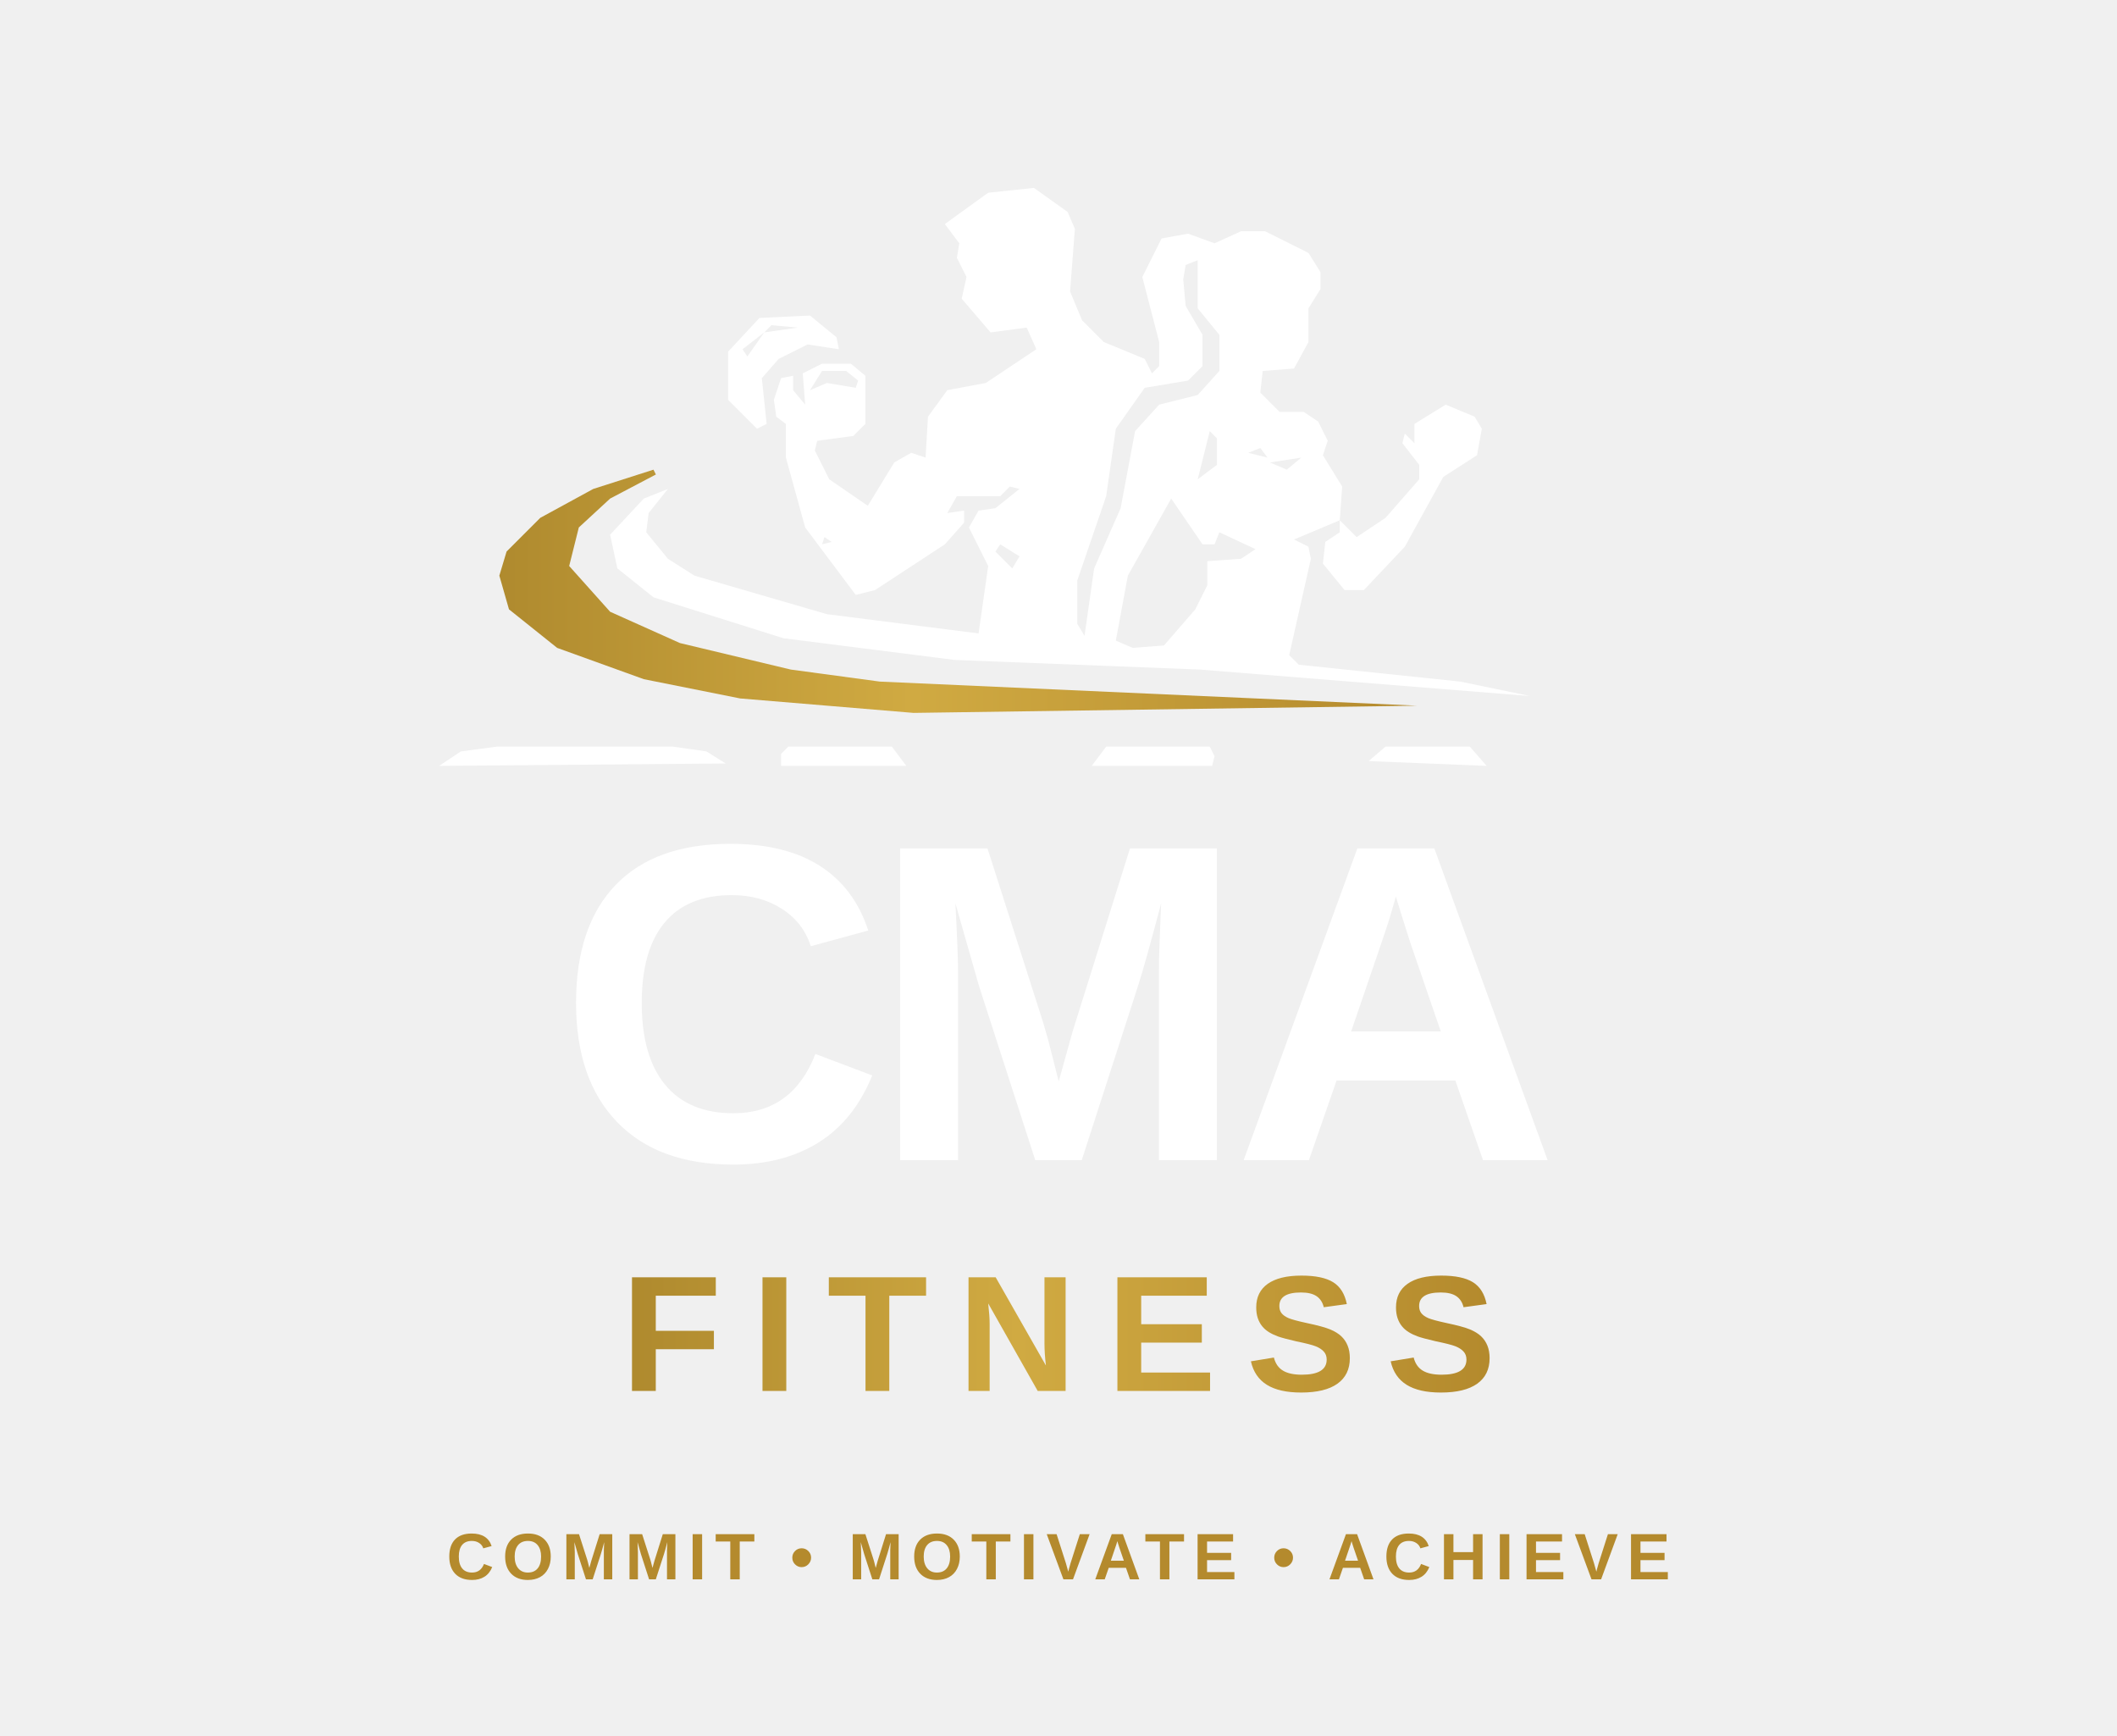
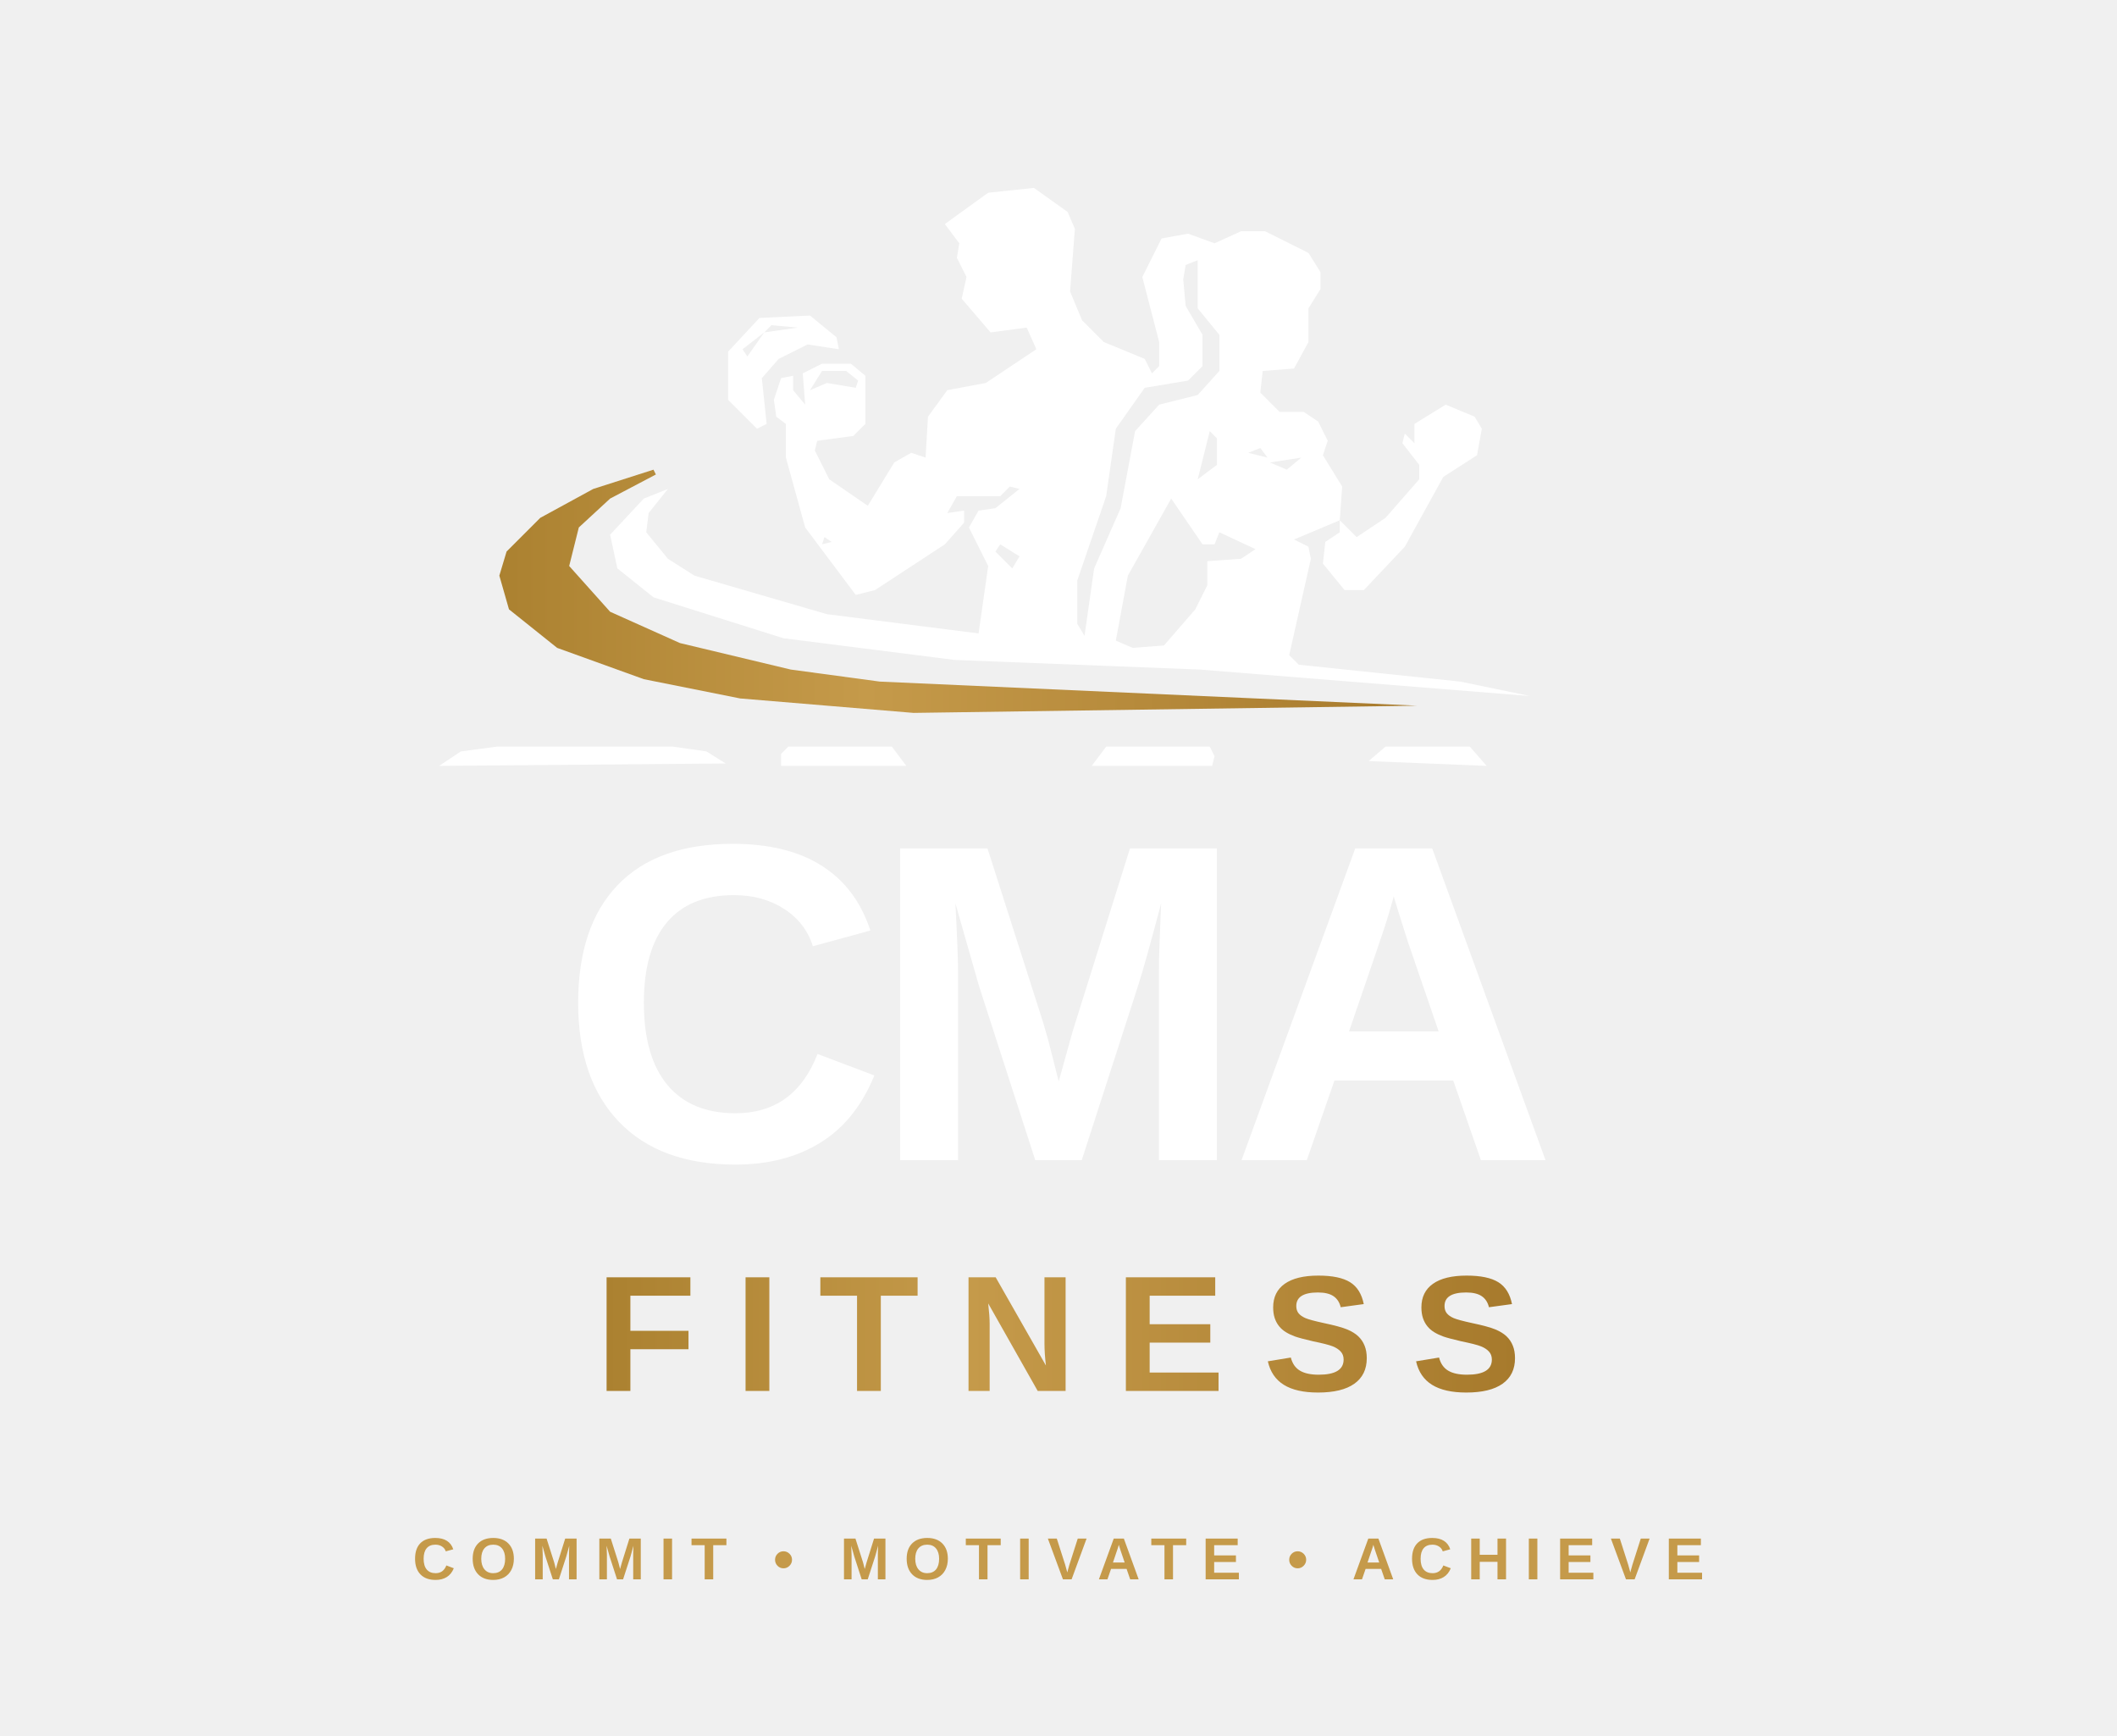
<svg xmlns="http://www.w3.org/2000/svg" viewBox="0 0 1000 820" role="img" aria-labelledby="title desc">
  <defs>
    <linearGradient id="logo-bronze" x1="0%" y1="0%" x2="100%" y2="0%">
-       <stop offset="0%" stop-color="#af8a2e" />
-       <stop offset="45%" stop-color="#d0aa42" />
-       <stop offset="100%" stop-color="#b48a2d" />
+       <stop offset="0%" stop-color="#ab8130" />
+       <stop offset="40%" stop-color="#c59a4a" />
+       <stop offset="100%" stop-color="#a77a2c" />
    </linearGradient>
  </defs>
  <g transform="translate(88 8) scale(4.55)">
    <path d="M 122.75,77.25 L 135.00,77.75 L 133.25,75.75 L 124.50,75.75 Z M 94.00,77.75 L 106.50,77.75 L 106.75,76.75 L 106.25,75.75 L 95.50,75.75 Z M 61.75,76.50 L 61.75,77.75 L 74.75,77.75 L 73.25,75.75 L 62.50,75.75 Z M 26.25,77.75 L 56.00,77.50 L 54.00,76.25 L 50.50,75.75 L 32.25,75.75 L 28.50,76.25 Z M 64.75,31.00 L 59.50,31.25 L 56.25,34.75 L 56.25,39.75 L 59.25,42.75 L 60.25,42.25 L 59.75,37.50 L 61.50,35.50 L 64.50,34.00 L 67.75,34.50 L 67.50,33.25 Z M 60.00,32.75 L 58.25,35.25 L 57.75,34.50 Z M 60.00,32.75 L 60.75,32.00 L 63.50,32.25 Z M 44.00,53.75 L 44.75,57.25 L 48.50,60.25 L 62.00,64.50 L 79.75,66.75 L 105.25,67.75 L 139.50,70.50 L 132.25,69.00 L 115.50,67.25 L 114.50,66.25 L 116.75,56.25 L 116.50,55.00 L 115.00,54.25 L 119.75,52.25 L 119.75,53.50 L 118.25,54.50 L 118.00,56.75 L 120.25,59.50 L 122.25,59.50 L 126.50,55.00 L 130.50,47.75 L 134.00,45.50 L 134.50,42.75 L 133.75,41.50 L 130.75,40.25 L 127.50,42.25 L 127.50,44.25 L 126.50,43.25 L 126.25,44.25 L 128.00,46.50 L 128.00,48.00 L 124.50,52.00 L 121.50,54.00 L 119.75,52.25 L 120.00,48.75 L 118.00,45.50 L 118.50,44.00 L 117.50,42.00 L 116.00,41.00 L 113.50,41.00 L 111.50,39.00 L 111.75,36.75 L 115.00,36.50 L 116.50,33.75 L 116.50,30.25 L 117.75,28.25 L 117.75,26.50 L 116.50,24.50 L 112.00,22.25 L 109.50,22.25 L 106.75,23.50 L 104.00,22.50 L 101.25,23.00 L 99.25,27.00 L 101.00,33.75 L 101.00,36.25 L 100.25,37.00 L 99.50,35.50 L 95.25,33.75 L 93.00,31.50 L 91.75,28.50 L 92.25,22.00 L 91.50,20.25 L 88.00,17.75 L 83.25,18.25 L 78.75,21.50 L 80.25,23.50 L 80.00,25.00 L 81.00,27.00 L 80.50,29.25 L 83.50,32.75 L 87.25,32.25 L 88.25,34.50 L 83.00,38.00 L 79.00,38.75 L 77.00,41.50 L 76.75,45.75 L 75.25,45.25 L 73.50,46.25 L 70.75,50.75 L 66.75,48.00 L 65.25,45.00 L 65.50,44.00 L 69.25,43.50 L 70.50,42.25 L 70.50,37.25 L 69.00,36.00 L 66.00,36.00 L 64.00,37.00 L 64.25,40.25 L 63.00,38.75 L 63.00,37.25 L 61.75,37.50 L 61.00,39.75 L 61.25,41.50 L 62.25,42.25 L 62.25,45.75 L 64.25,53.00 L 69.50,60.00 L 71.50,59.50 L 78.75,54.75 L 80.75,52.50 L 80.75,51.25 L 79.00,51.50 L 80.00,49.75 L 84.50,49.75 L 85.50,48.75 L 86.50,49.00 L 84.00,51.00 L 82.25,51.25 L 81.25,53.00 L 83.25,57.00 L 82.25,64.00 L 66.50,62.00 L 52.75,58.00 L 50.00,56.25 L 47.75,53.50 L 48.00,51.50 L 50.00,49.00 L 47.50,50.00 Z M 84.50,54.75 L 86.50,56.00 L 85.75,57.25 L 84.00,55.50 Z M 66.00,54.75 L 66.25,54.00 L 67.00,54.50 Z M 111.00,55.25 L 109.50,56.25 L 106.00,56.50 L 106.00,59.00 L 104.75,61.50 L 101.50,65.25 L 98.25,65.50 L 96.50,64.75 L 97.75,58.00 L 102.25,50.00 L 105.50,54.75 L 106.75,54.75 L 107.25,53.50 Z M 115.75,45.75 L 114.25,47.00 L 112.50,46.25 Z M 110.25,45.25 L 111.50,44.75 L 112.25,45.75 Z M 106.25,43.00 L 107.00,43.75 L 107.00,46.50 L 105.00,48.00 Z M 64.75,38.75 L 66.00,36.75 L 68.50,36.75 L 69.75,37.75 L 69.50,38.50 L 66.50,38.00 Z M 105.00,25.25 L 105.00,30.25 L 107.25,33.00 L 107.25,36.75 L 105.00,39.25 L 101.00,40.25 L 98.50,43.00 L 97.00,51.00 L 94.25,57.25 L 93.25,64.25 L 92.50,63.00 L 92.50,58.50 L 95.50,49.75 L 96.50,42.75 L 99.50,38.50 L 104.00,37.75 L 105.50,36.25 L 105.50,33.00 L 103.75,30.00 L 103.50,27.25 L 103.75,25.75 Z" fill="#ffffff" fill-rule="evenodd" />
    <path d="M 32.50,58.00 L 33.50,61.50 L 38.50,65.50 L 47.50,68.75 L 57.50,70.75 L 75.50,72.25 L 127.75,71.50 L 72.00,69.00 L 62.75,67.75 L 51.25,65.00 L 44.00,61.75 L 39.75,57.00 L 40.75,53.00 L 44.00,50.00 L 48.75,47.50 L 48.50,47.00 L 42.25,49.00 L 36.75,52.00 L 33.25,55.50 Z" fill="url(#logo-bronze)" fill-rule="evenodd" />
  </g>
-   <text x="500" y="548" text-anchor="middle" font-family="Arial Black, Arial, Helvetica, sans-serif" font-size="214" font-weight="900" letter-spacing="-7" fill="#ffffff">CMA</text>
-   <line x1="230" y1="629" x2="280" y2="629" stroke="url(#logo-bronze)" stroke-width="5" stroke-linecap="round" />
-   <line x1="720" y1="629" x2="770" y2="629" stroke="url(#logo-bronze)" stroke-width="5" stroke-linecap="round" />
-   <text x="500" y="657" text-anchor="middle" font-family="Arial, Helvetica, sans-serif" font-size="78" font-weight="800" letter-spacing="14" fill="url(#logo-bronze)">FITNESS</text>
-   <text x="500" y="746" text-anchor="middle" font-family="Arial, Helvetica, sans-serif" font-size="31" font-weight="800" letter-spacing="4" fill="#b48a2d">COMMIT • MOTIVATE • ACHIEVE</text>
+   <text x="500" y="548" text-anchor="middle" font-family="Arial Black, Arial, Helvetica, sans-serif" font-size="214" font-weight="700" letter-spacing="-8" fill="#ffffff">CMA</text>
+   <line x1="280" y1="629" x2="310" y2="629" stroke="url(#logo-bronze)" stroke-width="4" stroke-linecap="round" />
+   <line x1="690" y1="629" x2="720" y2="629" stroke="url(#logo-bronze)" stroke-width="4" stroke-linecap="round" />
+   <text x="500" y="657" text-anchor="middle" font-family="Arial, Helvetica, sans-serif" font-size="78" font-weight="700" letter-spacing="18" fill="url(#logo-bronze)">FITNESS</text>
+   <text x="500" y="746" text-anchor="middle" font-family="Arial, Helvetica, sans-serif" font-size="28" font-weight="600" letter-spacing="7" fill="#c59a4a">COMMIT • MOTIVATE • ACHIEVE</text>
</svg>
